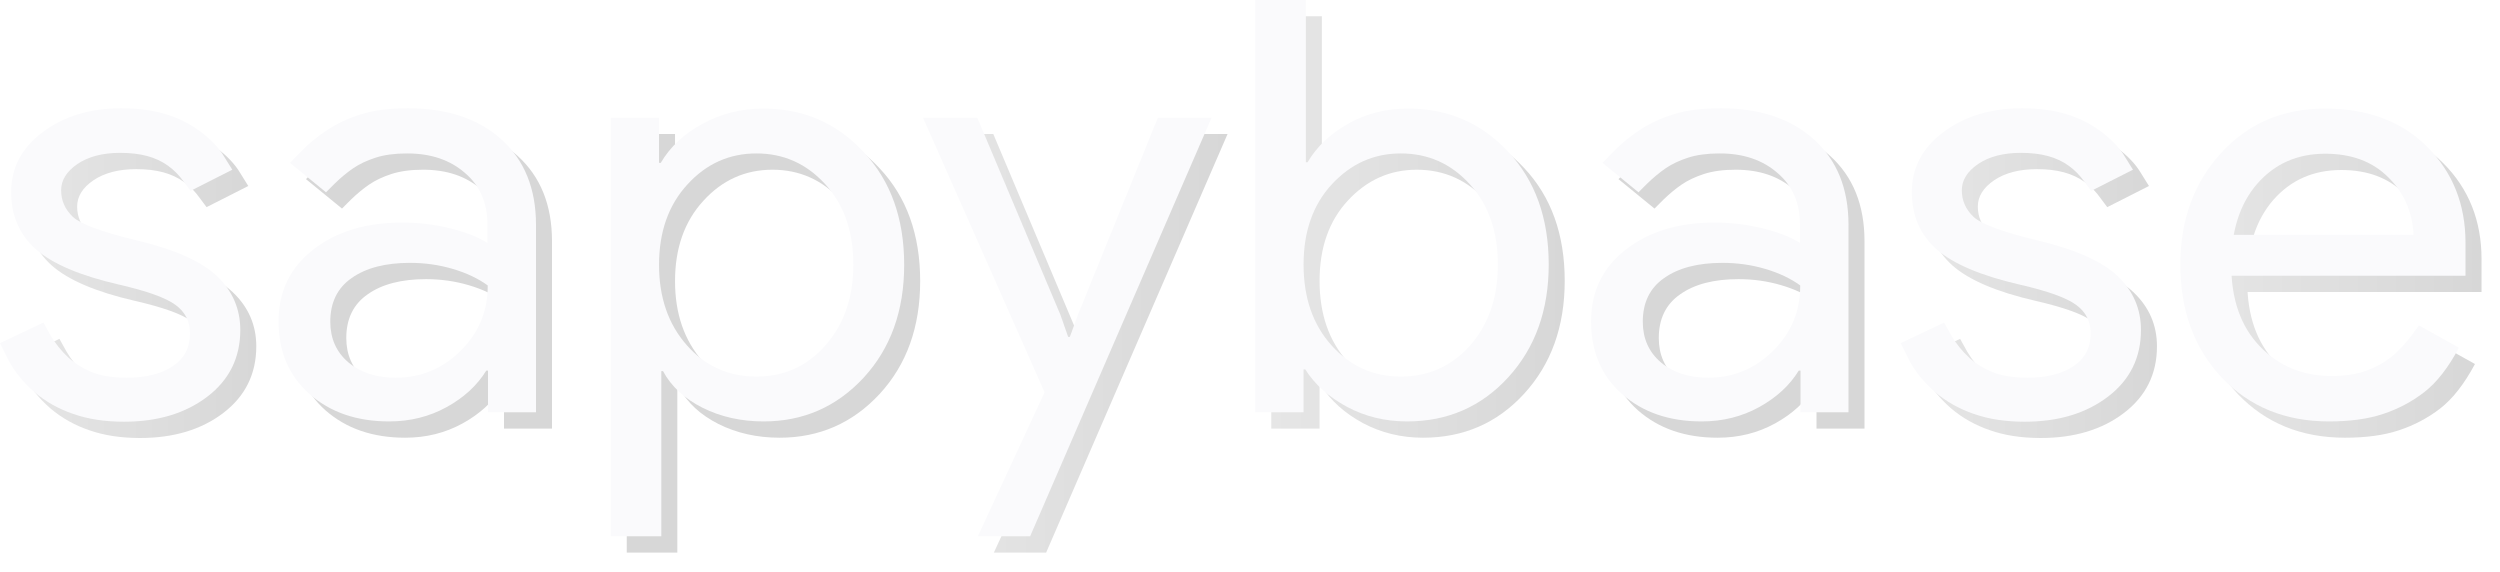
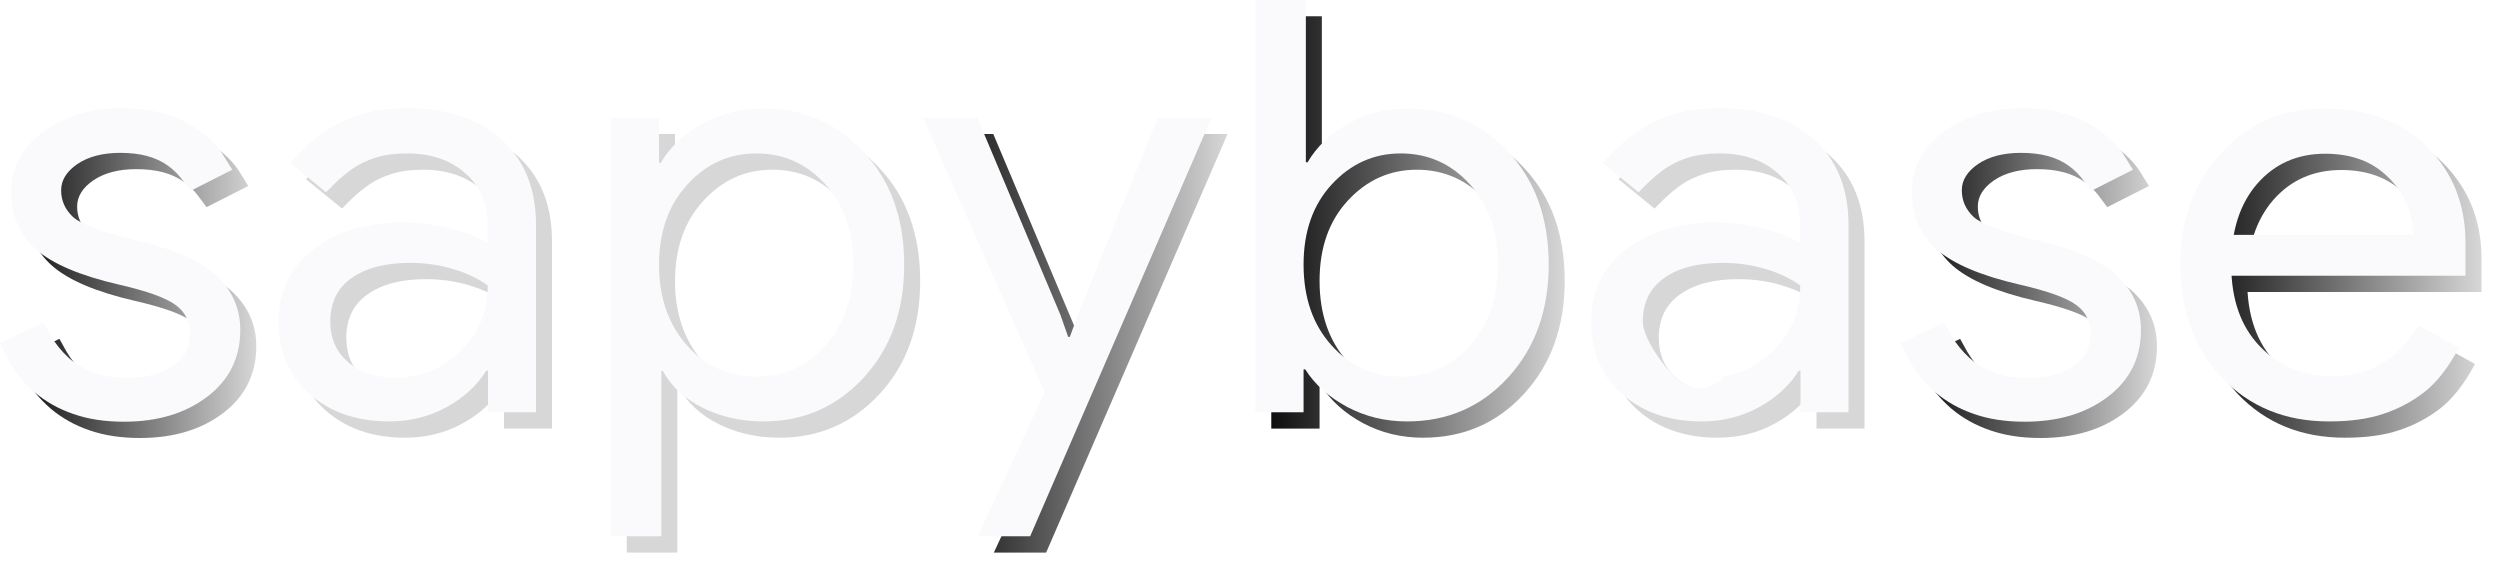
<svg xmlns="http://www.w3.org/2000/svg" width="70" height="16" viewBox="0 0 70 16" fill="none">
+   <style>
+   .footer-upper-layer {
+     fill: #FAFAFC;
+     transition: fill 0.3s ease;
+   }
+   @media (prefers-color-scheme: dark) {
+     .footer-upper-layer {
+       fill: #000000;
+     }
+   }
+ </style>
  <path d="M65.659 12.256C64.437 12.256 63.437 11.848 62.658 11.032C61.885 10.211 61.498 9.155 61.498 7.864C61.498 6.616 61.877 5.576 62.635 4.744C63.392 3.912 64.365 3.496 65.555 3.496C66.744 3.496 67.696 3.853 68.41 4.568C69.125 5.283 69.483 6.179 69.483 7.256V8.176H62.322V7.032H68.026V7.024C67.995 6.384 67.757 5.848 67.314 5.416C66.877 4.979 66.29 4.76 65.555 4.76C64.776 4.76 64.141 5.04 63.651 5.6C63.165 6.16 62.922 6.915 62.922 7.864C62.922 8.835 63.189 9.597 63.722 10.152C64.256 10.707 64.925 10.984 65.731 10.984C66.104 10.984 66.424 10.936 66.691 10.84C66.963 10.744 67.208 10.608 67.427 10.432C67.65 10.251 67.901 9.963 68.178 9.568L69.299 10.192C69 10.752 68.674 11.168 68.323 11.44C67.976 11.707 67.592 11.909 67.171 12.048C66.754 12.187 66.251 12.256 65.659 12.256Z" fill="url(#paint0_linear_711_42)" />
  <path d="M57.139 12.264C56.605 12.264 56.133 12.192 55.723 12.048C55.312 11.909 54.947 11.704 54.627 11.432C54.312 11.155 54.072 10.859 53.907 10.544C53.747 10.224 53.667 10.064 53.667 10.064L54.883 9.488C54.883 9.488 54.949 9.608 55.083 9.848C55.221 10.083 55.392 10.293 55.595 10.48C55.803 10.661 56.035 10.8 56.291 10.896C56.547 10.987 56.856 11.032 57.219 11.032C57.752 11.032 58.179 10.925 58.499 10.712C58.824 10.499 58.987 10.192 58.987 9.792C58.987 9.456 58.851 9.189 58.579 8.992C58.312 8.795 57.784 8.605 56.995 8.424C55.907 8.173 55.131 7.843 54.667 7.432C54.208 7.021 53.979 6.488 53.979 5.832C53.979 5.155 54.275 4.595 54.867 4.152C55.464 3.709 56.192 3.488 57.051 3.488C57.52 3.488 57.933 3.541 58.291 3.648C58.653 3.755 58.984 3.92 59.283 4.144C59.581 4.368 59.803 4.603 59.947 4.848C60.096 5.088 60.171 5.208 60.171 5.208L59.003 5.8C59.003 5.8 58.939 5.715 58.811 5.544C58.688 5.368 58.541 5.219 58.371 5.096C58.2 4.973 58.005 4.883 57.787 4.824C57.568 4.765 57.317 4.736 57.035 4.736C56.544 4.736 56.144 4.84 55.835 5.048C55.531 5.256 55.379 5.501 55.379 5.784C55.379 6.072 55.488 6.32 55.707 6.528C55.925 6.731 56.507 6.947 57.451 7.176C58.539 7.432 59.301 7.768 59.739 8.184C60.176 8.6 60.395 9.104 60.395 9.696C60.395 10.469 60.088 11.091 59.475 11.56C58.861 12.029 58.083 12.264 57.139 12.264Z" fill="url(#paint1_linear_711_42)" />
  <path d="M48.094 12.256C47.187 12.256 46.443 12 45.862 11.488C45.286 10.976 44.998 10.299 44.998 9.456C44.998 8.619 45.321 7.949 45.966 7.448C46.611 6.941 47.441 6.688 48.454 6.688C48.918 6.688 49.366 6.741 49.798 6.848C50.23 6.955 50.579 7.091 50.846 7.256V6.736C50.846 6.133 50.635 5.653 50.214 5.296C49.798 4.933 49.259 4.752 48.598 4.752C48.251 4.752 47.955 4.792 47.71 4.872C47.465 4.952 47.257 5.051 47.086 5.168C46.915 5.285 46.745 5.427 46.574 5.592C46.408 5.757 46.326 5.84 46.326 5.84L45.318 5.016C45.318 5.016 45.425 4.907 45.638 4.688C45.851 4.469 46.096 4.269 46.374 4.088C46.651 3.907 46.963 3.763 47.31 3.656C47.657 3.544 48.096 3.488 48.63 3.488C49.723 3.488 50.593 3.779 51.238 4.36C51.883 4.941 52.206 5.739 52.206 6.752V12H50.862V10.112L51.294 10.832H50.814C50.558 11.248 50.187 11.589 49.702 11.856C49.217 12.123 48.681 12.256 48.094 12.256ZM48.278 11.032C48.982 11.032 49.587 10.781 50.094 10.28C50.6 9.779 50.854 9.173 50.854 8.464V8.448C50.582 8.251 50.254 8.096 49.87 7.984C49.491 7.872 49.094 7.816 48.678 7.816C47.99 7.816 47.446 7.957 47.046 8.24C46.646 8.517 46.446 8.925 46.446 9.464C46.446 9.933 46.614 10.312 46.95 10.6C47.291 10.888 47.734 11.032 48.278 11.032Z" fill="url(#paint2_linear_711_42)" />
  <path d="M39.844 12.256C39.236 12.256 38.676 12.12 38.164 11.848C37.652 11.571 37.262 11.221 36.996 10.8H36.628L36.948 10.4V12H35.596V0.456H37.012V5H37.06C37.316 4.563 37.694 4.203 38.196 3.92C38.697 3.637 39.257 3.496 39.876 3.496C40.99 3.496 41.924 3.899 42.676 4.704C43.433 5.509 43.812 6.563 43.812 7.864C43.812 9.144 43.433 10.197 42.676 11.024C41.924 11.845 40.98 12.256 39.844 12.256ZM39.668 11C40.446 11 41.094 10.709 41.612 10.128C42.129 9.541 42.388 8.787 42.388 7.864C42.388 6.936 42.126 6.187 41.604 5.616C41.081 5.04 40.436 4.752 39.668 4.752C38.916 4.752 38.273 5.04 37.74 5.616C37.212 6.187 36.948 6.936 36.948 7.864C36.948 8.792 37.209 9.547 37.732 10.128C38.254 10.709 38.9 11 39.668 11Z" fill="url(#paint3_linear_711_42)" />
  <path d="M27.828 15.472L29.908 10.984L29.948 12.008L26.292 3.752H27.812L30.14 9.272L30.356 9.888H30.404L30.636 9.256L32.868 3.752H34.372L29.292 15.472H27.828Z" fill="url(#paint4_linear_711_42)" />
  <path d="M17.549 15.472V3.752H18.901V5.416L18.581 5.016H18.949C19.215 4.563 19.608 4.197 20.125 3.92C20.642 3.637 21.207 3.496 21.821 3.496C22.941 3.496 23.877 3.901 24.629 4.712C25.386 5.517 25.765 6.571 25.765 7.872C25.765 9.157 25.386 10.211 24.629 11.032C23.872 11.848 22.938 12.256 21.829 12.256C21.2 12.256 20.629 12.128 20.117 11.872C19.61 11.616 19.242 11.275 19.013 10.848H18.965V15.472H17.549ZM21.629 11C22.407 11 23.053 10.707 23.565 10.12C24.082 9.533 24.341 8.781 24.341 7.864C24.341 6.931 24.077 6.179 23.549 5.608C23.026 5.037 22.386 4.752 21.629 4.752C20.866 4.752 20.221 5.043 19.693 5.624C19.165 6.2 18.901 6.949 18.901 7.872C18.901 8.784 19.16 9.533 19.677 10.12C20.194 10.707 20.845 11 21.629 11Z" fill="url(#paint5_linear_711_42)" />
  <path d="M11.344 12.256C10.437 12.256 9.693 12 9.112 11.488C8.536 10.976 8.248 10.299 8.248 9.456C8.248 8.619 8.57 7.949 9.216 7.448C9.861 6.941 10.691 6.688 11.704 6.688C12.168 6.688 12.616 6.741 13.048 6.848C13.48 6.955 13.829 7.091 14.096 7.256V6.736C14.096 6.133 13.885 5.653 13.464 5.296C13.048 4.933 12.509 4.752 11.848 4.752C11.501 4.752 11.205 4.792 10.96 4.872C10.714 4.952 10.507 5.051 10.336 5.168C10.165 5.285 9.994 5.427 9.824 5.592C9.658 5.757 9.576 5.84 9.576 5.84L8.568 5.016C8.568 5.016 8.674 4.907 8.888 4.688C9.101 4.469 9.346 4.269 9.624 4.088C9.901 3.907 10.213 3.763 10.56 3.656C10.906 3.544 11.347 3.488 11.88 3.488C12.973 3.488 13.842 3.779 14.488 4.36C15.133 4.941 15.456 5.739 15.456 6.752V12H14.112V10.112L14.544 10.832H14.064C13.808 11.248 13.437 11.589 12.952 11.856C12.466 12.123 11.931 12.256 11.344 12.256ZM11.528 11.032C12.232 11.032 12.837 10.781 13.344 10.28C13.851 9.779 14.104 9.173 14.104 8.464V8.448C13.832 8.251 13.504 8.096 13.12 7.984C12.741 7.872 12.344 7.816 11.928 7.816C11.24 7.816 10.696 7.957 10.296 8.24C9.896 8.517 9.696 8.925 9.696 9.464C9.696 9.933 9.864 10.312 10.2 10.6C10.541 10.888 10.984 11.032 11.528 11.032Z" fill="url(#paint6_linear_711_42)" />
  <path d="M3.92 12.264C3.387 12.264 2.915 12.192 2.504 12.048C2.093 11.909 1.728 11.704 1.408 11.432C1.093 11.155 0.853 10.859 0.688 10.544C0.528 10.224 0.448 10.064 0.448 10.064L1.664 9.488C1.664 9.488 1.731 9.608 1.864 9.848C2.003 10.083 2.173 10.293 2.376 10.48C2.584 10.661 2.816 10.8 3.072 10.896C3.328 10.987 3.637 11.032 4 11.032C4.533 11.032 4.96 10.925 5.28 10.712C5.605 10.499 5.768 10.192 5.768 9.792C5.768 9.456 5.632 9.189 5.36 8.992C5.093 8.795 4.565 8.605 3.776 8.424C2.688 8.173 1.912 7.843 1.448 7.432C0.989 7.021 0.76 6.488 0.76 5.832C0.76 5.155 1.056 4.595 1.648 4.152C2.245 3.709 2.973 3.488 3.832 3.488C4.301 3.488 4.715 3.541 5.072 3.648C5.435 3.755 5.765 3.92 6.064 4.144C6.363 4.368 6.584 4.603 6.728 4.848C6.877 5.088 6.952 5.208 6.952 5.208L5.784 5.8C5.784 5.8 5.72 5.715 5.592 5.544C5.469 5.368 5.323 5.219 5.152 5.096C4.981 4.973 4.787 4.883 4.568 4.824C4.349 4.765 4.099 4.736 3.816 4.736C3.325 4.736 2.925 4.84 2.616 5.048C2.312 5.256 2.16 5.501 2.16 5.784C2.16 6.072 2.269 6.32 2.488 6.528C2.707 6.731 3.288 6.947 4.232 7.176C5.32 7.432 6.083 7.768 6.52 8.184C6.957 8.6 7.176 9.104 7.176 9.696C7.176 10.469 6.869 11.091 6.256 11.56C5.643 12.029 4.864 12.264 3.92 12.264Z" fill="url(#paint7_linear_711_42)" />
-   <path d="M65.21 11.8C63.989 11.8 62.989 11.392 62.211 10.576C61.437 9.755 61.05 8.699 61.05 7.408C61.05 6.16 61.429 5.12 62.187 4.288C62.944 3.456 63.917 3.04 65.106 3.04C66.296 3.04 67.248 3.397 67.963 4.112C68.677 4.827 69.034 5.723 69.034 6.8V7.72H61.874V6.576H67.579V6.568C67.546 5.928 67.309 5.392 66.867 4.96C66.429 4.523 65.843 4.304 65.106 4.304C64.328 4.304 63.693 4.584 63.203 5.144C62.717 5.704 62.474 6.459 62.474 7.408C62.474 8.379 62.741 9.141 63.275 9.696C63.808 10.251 64.477 10.528 65.282 10.528C65.656 10.528 65.976 10.48 66.243 10.384C66.514 10.288 66.76 10.152 66.978 9.976C67.203 9.795 67.453 9.507 67.731 9.112L68.85 9.736C68.552 10.296 68.227 10.712 67.874 10.984C67.528 11.251 67.144 11.453 66.722 11.592C66.306 11.731 65.802 11.8 65.21 11.8Z" fill="#FAFAFC" />
-   <path d="M56.691 11.808C56.157 11.808 55.685 11.736 55.275 11.592C54.864 11.453 54.499 11.248 54.179 10.976C53.864 10.699 53.624 10.403 53.459 10.088C53.299 9.768 53.219 9.608 53.219 9.608L54.435 9.032C54.435 9.032 54.501 9.152 54.635 9.392C54.773 9.627 54.944 9.837 55.147 10.024C55.355 10.205 55.587 10.344 55.843 10.44C56.099 10.531 56.408 10.576 56.771 10.576C57.304 10.576 57.731 10.469 58.051 10.256C58.376 10.043 58.539 9.736 58.539 9.336C58.539 9 58.403 8.733 58.131 8.536C57.864 8.339 57.336 8.149 56.547 7.968C55.459 7.717 54.683 7.387 54.219 6.976C53.76 6.565 53.531 6.032 53.531 5.376C53.531 4.699 53.827 4.139 54.419 3.696C55.016 3.253 55.744 3.032 56.603 3.032C57.072 3.032 57.485 3.085 57.843 3.192C58.205 3.299 58.536 3.464 58.835 3.688C59.133 3.912 59.355 4.147 59.499 4.392C59.648 4.632 59.723 4.752 59.723 4.752L58.555 5.344C58.555 5.344 58.491 5.259 58.363 5.088C58.24 4.912 58.093 4.763 57.923 4.64C57.752 4.517 57.557 4.427 57.339 4.368C57.12 4.309 56.869 4.28 56.587 4.28C56.096 4.28 55.696 4.384 55.387 4.592C55.083 4.8 54.931 5.045 54.931 5.328C54.931 5.616 55.04 5.864 55.259 6.072C55.477 6.275 56.059 6.491 57.003 6.72C58.091 6.976 58.853 7.312 59.291 7.728C59.728 8.144 59.947 8.648 59.947 9.24C59.947 10.013 59.64 10.635 59.027 11.104C58.413 11.573 57.635 11.808 56.691 11.808Z" fill="#FAFAFC" />
-   <path d="M47.646 11.8C46.739 11.8 45.995 11.544 45.414 11.032C44.838 10.52 44.55 9.843 44.55 9C44.55 8.163 44.873 7.493 45.518 6.992C46.163 6.485 46.992 6.232 48.006 6.232C48.47 6.232 48.918 6.285 49.35 6.392C49.782 6.499 50.131 6.635 50.398 6.8V6.28C50.398 5.677 50.187 5.197 49.766 4.84C49.35 4.477 48.811 4.296 48.15 4.296C47.803 4.296 47.507 4.336 47.262 4.416C47.017 4.496 46.809 4.595 46.638 4.712C46.467 4.829 46.297 4.971 46.126 5.136C45.961 5.301 45.878 5.384 45.878 5.384L44.87 4.56C44.87 4.56 44.977 4.451 45.19 4.232C45.403 4.013 45.648 3.813 45.926 3.632C46.203 3.451 46.515 3.307 46.862 3.2C47.209 3.088 47.648 3.032 48.182 3.032C49.275 3.032 50.145 3.323 50.79 3.904C51.435 4.485 51.758 5.283 51.758 6.296V11.544H50.414V9.656L50.846 10.376H50.366C50.11 10.792 49.739 11.133 49.254 11.4C48.769 11.667 48.233 11.8 47.646 11.8ZM47.83 10.576C48.534 10.576 49.139 10.325 49.646 9.824C50.153 9.323 50.406 8.717 50.406 8.008V7.992C50.134 7.795 49.806 7.64 49.422 7.528C49.043 7.416 48.646 7.36 48.23 7.36C47.542 7.36 46.998 7.501 46.598 7.784C46.198 8.061 45.998 8.469 45.998 9.008C45.998 9.477 46.166 9.856 46.502 10.144C46.843 10.432 47.286 10.576 47.83 10.576Z" fill="#FAFAFC" />
-   <path d="M39.396 11.8C38.788 11.8 38.228 11.664 37.716 11.392C37.204 11.115 36.814 10.765 36.548 10.344H36.18L36.5 9.944V11.544H35.148V0H36.564V4.544H36.612C36.868 4.107 37.246 3.747 37.748 3.464C38.249 3.181 38.809 3.04 39.428 3.04C40.542 3.04 41.476 3.443 42.228 4.248C42.985 5.053 43.364 6.107 43.364 7.408C43.364 8.688 42.985 9.741 42.228 10.568C41.476 11.389 40.532 11.8 39.396 11.8ZM39.22 10.544C39.998 10.544 40.646 10.253 41.164 9.672C41.681 9.085 41.94 8.331 41.94 7.408C41.94 6.48 41.678 5.731 41.156 5.16C40.633 4.584 39.988 4.296 39.22 4.296C38.468 4.296 37.825 4.584 37.292 5.16C36.764 5.731 36.5 6.48 36.5 7.408C36.5 8.336 36.761 9.091 37.284 9.672C37.806 10.253 38.452 10.544 39.22 10.544Z" fill="#FAFAFC" />
-   <path d="M27.38 15.016L29.46 10.528L29.5 11.552L25.844 3.296H27.364L29.692 8.816L29.908 9.432H29.956L30.188 8.8L32.42 3.296H33.924L28.844 15.016H27.38Z" fill="#FAFAFC" />
-   <path d="M17.101 15.016V3.296H18.453V4.96L18.133 4.56H18.501C18.767 4.107 19.16 3.741 19.677 3.464C20.194 3.181 20.759 3.04 21.373 3.04C22.493 3.04 23.429 3.445 24.181 4.256C24.938 5.061 25.317 6.115 25.317 7.416C25.317 8.701 24.938 9.755 24.181 10.576C23.424 11.392 22.49 11.8 21.381 11.8C20.752 11.8 20.181 11.672 19.669 11.416C19.162 11.16 18.794 10.819 18.565 10.392H18.517V15.016H17.101ZM21.181 10.544C21.959 10.544 22.605 10.251 23.117 9.664C23.634 9.077 23.893 8.325 23.893 7.408C23.893 6.475 23.629 5.723 23.101 5.152C22.578 4.581 21.938 4.296 21.181 4.296C20.418 4.296 19.773 4.587 19.245 5.168C18.717 5.744 18.453 6.493 18.453 7.416C18.453 8.328 18.712 9.077 19.229 9.664C19.746 10.251 20.397 10.544 21.181 10.544Z" fill="#FAFAFC" />
-   <path d="M10.896 11.8C9.989 11.8 9.245 11.544 8.664 11.032C8.088 10.52 7.8 9.843 7.8 9C7.8 8.163 8.122 7.493 8.768 6.992C9.413 6.485 10.242 6.232 11.256 6.232C11.72 6.232 12.168 6.285 12.6 6.392C13.032 6.499 13.381 6.635 13.648 6.8V6.28C13.648 5.677 13.437 5.197 13.016 4.84C12.6 4.477 12.061 4.296 11.4 4.296C11.053 4.296 10.757 4.336 10.512 4.416C10.267 4.496 10.059 4.595 9.888 4.712C9.717 4.829 9.546 4.971 9.376 5.136C9.21 5.301 9.128 5.384 9.128 5.384L8.12 4.56C8.12 4.56 8.226 4.451 8.44 4.232C8.653 4.013 8.898 3.813 9.176 3.632C9.453 3.451 9.765 3.307 10.112 3.2C10.459 3.088 10.899 3.032 11.432 3.032C12.525 3.032 13.395 3.323 14.04 3.904C14.685 4.485 15.008 5.283 15.008 6.296V11.544H13.664V9.656L14.096 10.376H13.616C13.36 10.792 12.989 11.133 12.504 11.4C12.018 11.667 11.482 11.8 10.896 11.8ZM11.08 10.576C11.784 10.576 12.389 10.325 12.896 9.824C13.402 9.323 13.656 8.717 13.656 8.008V7.992C13.384 7.795 13.056 7.64 12.672 7.528C12.293 7.416 11.896 7.36 11.48 7.36C10.792 7.36 10.248 7.501 9.848 7.784C9.448 8.061 9.248 8.469 9.248 9.008C9.248 9.477 9.416 9.856 9.752 10.144C10.093 10.432 10.536 10.576 11.08 10.576Z" fill="#FAFAFC" />
-   <path d="M3.472 11.808C2.939 11.808 2.467 11.736 2.056 11.592C1.645 11.453 1.28 11.248 0.96 10.976C0.645 10.699 0.405 10.403 0.24 10.088C0.08 9.768 0 9.608 0 9.608L1.216 9.032C1.216 9.032 1.283 9.152 1.416 9.392C1.555 9.627 1.725 9.837 1.928 10.024C2.136 10.205 2.368 10.344 2.624 10.44C2.88 10.531 3.189 10.576 3.552 10.576C4.085 10.576 4.512 10.469 4.832 10.256C5.157 10.043 5.32 9.736 5.32 9.336C5.32 9 5.184 8.733 4.912 8.536C4.645 8.339 4.117 8.149 3.328 7.968C2.24 7.717 1.464 7.387 1 6.976C0.541 6.565 0.312 6.032 0.312 5.376C0.312 4.699 0.608 4.139 1.2 3.696C1.797 3.253 2.525 3.032 3.384 3.032C3.853 3.032 4.267 3.085 4.624 3.192C4.987 3.299 5.317 3.464 5.616 3.688C5.915 3.912 6.136 4.147 6.28 4.392C6.429 4.632 6.504 4.752 6.504 4.752L5.336 5.344C5.336 5.344 5.272 5.259 5.144 5.088C5.021 4.912 4.875 4.763 4.704 4.64C4.533 4.517 4.339 4.427 4.12 4.368C3.901 4.309 3.651 4.28 3.368 4.28C2.877 4.28 2.477 4.384 2.168 4.592C1.864 4.8 1.712 5.045 1.712 5.328C1.712 5.616 1.821 5.864 2.04 6.072C2.259 6.275 2.84 6.491 3.784 6.72C4.872 6.976 5.635 7.312 6.072 7.728C6.509 8.144 6.728 8.648 6.728 9.24C6.728 10.013 6.421 10.635 5.808 11.104C5.195 11.573 4.416 11.808 3.472 11.808Z" fill="#FAFAFC" />
+   <path d="M65.21 11.8C63.989 11.8 62.989 11.392 62.211 10.576C61.437 9.755 61.05 8.699 61.05 7.408C61.05 6.16 61.429 5.12 62.187 4.288C62.944 3.456 63.917 3.04 65.106 3.04C66.296 3.04 67.248 3.397 67.963 4.112C68.677 4.827 69.034 5.723 69.034 6.8V7.72H61.874V6.576H67.579V6.568C67.546 5.928 67.309 5.392 66.867 4.96C66.429 4.523 65.843 4.304 65.106 4.304C64.328 4.304 63.693 4.584 63.203 5.144C62.717 5.704 62.474 6.459 62.474 7.408C62.474 8.379 62.741 9.141 63.275 9.696C63.808 10.251 64.477 10.528 65.282 10.528C65.656 10.528 65.976 10.48 66.243 10.384C66.514 10.288 66.76 10.152 66.978 9.976C67.203 9.795 67.453 9.507 67.731 9.112L68.85 9.736C68.552 10.296 68.227 10.712 67.874 10.984C67.528 11.251 67.144 11.453 66.722 11.592C66.306 11.731 65.802 11.8 65.21 11.8Z" class="footer-upper-layer" />
+   <path d="M56.691 11.808C56.157 11.808 55.685 11.736 55.275 11.592C54.864 11.453 54.499 11.248 54.179 10.976C53.864 10.699 53.624 10.403 53.459 10.088C53.299 9.768 53.219 9.608 53.219 9.608L54.435 9.032C54.435 9.032 54.501 9.152 54.635 9.392C54.773 9.627 54.944 9.837 55.147 10.024C55.355 10.205 55.587 10.344 55.843 10.44C56.099 10.531 56.408 10.576 56.771 10.576C57.304 10.576 57.731 10.469 58.051 10.256C58.376 10.043 58.539 9.736 58.539 9.336C58.539 9 58.403 8.733 58.131 8.536C57.864 8.339 57.336 8.149 56.547 7.968C55.459 7.717 54.683 7.387 54.219 6.976C53.76 6.565 53.531 6.032 53.531 5.376C53.531 4.699 53.827 4.139 54.419 3.696C55.016 3.253 55.744 3.032 56.603 3.032C57.072 3.032 57.485 3.085 57.843 3.192C58.205 3.299 58.536 3.464 58.835 3.688C59.133 3.912 59.355 4.147 59.499 4.392C59.648 4.632 59.723 4.752 59.723 4.752L58.555 5.344C58.555 5.344 58.491 5.259 58.363 5.088C58.24 4.912 58.093 4.763 57.923 4.64C57.752 4.517 57.557 4.427 57.339 4.368C57.12 4.309 56.869 4.28 56.587 4.28C56.096 4.28 55.696 4.384 55.387 4.592C55.083 4.8 54.931 5.045 54.931 5.328C54.931 5.616 55.04 5.864 55.259 6.072C55.477 6.275 56.059 6.491 57.003 6.72C58.091 6.976 58.853 7.312 59.291 7.728C59.728 8.144 59.947 8.648 59.947 9.24C59.947 10.013 59.64 10.635 59.027 11.104C58.413 11.573 57.635 11.808 56.691 11.808Z" class="footer-upper-layer" />
+   <path d="M47.646 11.8C46.739 11.8 45.995 11.544 45.414 11.032C44.838 10.52 44.55 9.843 44.55 9C44.55 8.163 44.873 7.493 45.518 6.992C46.163 6.485 46.992 6.232 48.006 6.232C48.47 6.232 48.918 6.285 49.35 6.392C49.782 6.499 50.131 6.635 50.398 6.8V6.28C50.398 5.677 50.187 5.197 49.766 4.84C49.35 4.477 48.811 4.296 48.15 4.296C47.803 4.296 47.507 4.336 47.262 4.416C47.017 4.496 46.809 4.595 46.638 4.712C46.467 4.829 46.297 4.971 46.126 5.136C45.961 5.301 45.878 5.384 45.878 5.384L44.87 4.56C44.87 4.56 44.977 4.451 45.19 4.232C45.403 4.013 45.648 3.813 45.926 3.632C46.203 3.451 46.515 3.307 46.862 3.2C47.209 3.088 47.648 3.032 48.182 3.032C49.275 3.032 50.145 3.323 50.79 3.904C51.435 4.485 51.758 5.283 51.758 6.296V11.544H50.414V9.656L50.846 10.376H50.366C50.11 10.792 49.739 11.133 49.254 11.4C48.769 11.667 48.233 11.8 47.646 11.8ZM47.83 10.576C48.534 10.576 49.139 10.325 49.646 9.824C50.153 9.323 50.406 8.717 50.406 8.008V7.992C50.134 7.795 49.806 7.64 49.422 7.528C49.043 7.416 48.646 7.36 48.23 7.36C47.542 7.36 46.998 7.501 46.598 7.784C46.198 8.061 45.998 8.469 45.998 9.008C45.998 9.477 46.614 10.312 46.95 10.6C47.291 10.888 47.734 11.032 48.278 10.576Z" class="footer-upper-layer" />
+   <path d="M39.396 11.8C38.788 11.8 38.228 11.664 37.716 11.392C37.204 11.115 36.814 10.765 36.548 10.344H36.18L36.5 9.944V11.544H35.148V0H36.564V4.544H36.612C36.868 4.107 37.246 3.747 37.748 3.464C38.249 3.181 38.809 3.04 39.428 3.04C40.542 3.04 41.476 3.443 42.228 4.248C42.985 5.053 43.364 6.107 43.364 7.408C43.364 8.688 42.985 9.741 42.228 10.568C41.476 11.389 40.532 11.8 39.396 11.8ZM39.22 10.544C39.998 10.544 40.646 10.253 41.164 9.672C41.681 9.085 41.94 8.331 41.94 7.408C41.94 6.48 41.678 5.731 41.156 5.16C40.633 4.584 39.988 4.296 39.22 4.296C38.468 4.296 37.825 4.584 37.292 5.16C36.764 5.731 36.5 6.48 36.5 7.408C36.5 8.336 36.761 9.091 37.284 9.672C37.806 10.253 38.452 10.544 39.22 10.544Z" class="footer-upper-layer" />
+   <path d="M27.38 15.016L29.46 10.528L29.5 11.552L25.844 3.296H27.364L29.692 8.816L29.908 9.432H29.956L30.188 8.8L32.42 3.296H33.924L28.844 15.016H27.38Z" class="footer-upper-layer" />
+   <path d="M17.101 15.016V3.296H18.453V4.96L18.133 4.56H18.501C18.767 4.107 19.16 3.741 19.677 3.464C20.194 3.181 20.759 3.04 21.373 3.04C22.493 3.04 23.429 3.445 24.181 4.256C24.938 5.061 25.317 6.115 25.317 7.416C25.317 8.701 24.938 9.755 24.181 10.576C23.424 11.392 22.49 11.8 21.381 11.8C20.752 11.8 20.181 11.672 19.669 11.416C19.162 11.16 18.794 10.819 18.565 10.392H18.517V15.016H17.101ZM21.181 10.544C21.959 10.544 22.605 10.251 23.117 9.664C23.634 9.077 23.893 8.325 23.893 7.408C23.893 6.475 23.629 5.723 23.101 5.152C22.578 4.581 21.938 4.296 21.181 4.296C20.418 4.296 19.773 4.587 19.245 5.168C18.717 5.744 18.453 6.493 18.453 7.416C18.453 8.328 18.712 9.077 19.229 9.664C19.746 10.251 20.397 10.544 21.181 10.544Z" class="footer-upper-layer" />
+   <path d="M10.896 11.8C9.989 11.8 9.245 11.544 8.664 11.032C8.088 10.52 7.8 9.843 7.8 9C7.8 8.163 8.122 7.493 8.768 6.992C9.413 6.485 10.242 6.232 11.256 6.232C11.72 6.232 12.168 6.285 12.6 6.392C13.032 6.499 13.381 6.635 13.648 6.8V6.28C13.648 5.677 13.437 5.197 13.016 4.84C12.6 4.477 12.061 4.296 11.4 4.296C11.053 4.296 10.757 4.336 10.512 4.416C10.267 4.496 10.059 4.595 9.888 4.712C9.717 4.829 9.546 4.971 9.376 5.136C9.21 5.301 9.128 5.384 9.128 5.384L8.12 4.56C8.12 4.56 8.226 4.451 8.44 4.232C8.653 4.013 8.898 3.813 9.176 3.632C9.453 3.451 9.765 3.307 10.112 3.2C10.459 3.088 10.899 3.032 11.432 3.032C12.525 3.032 13.395 3.323 14.04 3.904C14.685 4.485 15.008 5.283 15.008 6.296V11.544H13.664V9.656L14.096 10.376H13.616C13.36 10.792 12.989 11.133 12.504 11.4C12.018 11.667 11.482 11.8 10.896 11.8ZM11.08 10.576C11.784 10.576 12.389 10.325 12.896 9.824C13.402 9.323 13.656 8.717 13.656 8.008V7.992C13.384 7.795 13.056 7.64 12.672 7.528C12.293 7.416 11.896 7.36 11.48 7.36C10.792 7.36 10.248 7.501 9.848 7.784C9.448 8.061 9.248 8.469 9.248 9.008C9.248 9.477 9.416 9.856 9.752 10.144C10.093 10.432 10.536 10.576 11.08 10.576Z" class="footer-upper-layer" />
+   <path d="M3.472 11.808C2.939 11.808 2.467 11.736 2.056 11.592C1.645 11.453 1.28 11.248 0.96 10.976C0.645 10.699 0.405 10.403 0.24 10.088C0.08 9.768 0 9.608 0 9.608L1.216 9.032C1.216 9.032 1.283 9.152 1.416 9.392C1.555 9.627 1.725 9.837 1.928 10.024C2.136 10.205 2.368 10.344 2.624 10.44C2.88 10.531 3.189 10.576 3.552 10.576C4.085 10.576 4.512 10.469 4.832 10.256C5.157 10.043 5.32 9.736 5.32 9.336C5.32 9 5.184 8.733 4.912 8.536C4.645 8.339 4.117 8.149 3.328 7.968C2.24 7.717 1.464 7.387 1 6.976C0.541 6.565 0.312 6.032 0.312 5.376C0.312 4.699 0.608 4.139 1.2 3.696C1.797 3.253 2.525 3.032 3.384 3.032C3.853 3.032 4.267 3.085 4.624 3.192C4.987 3.299 5.317 3.464 5.616 3.688C5.915 3.912 6.136 4.147 6.28 4.392C6.429 4.632 6.504 4.752 6.504 4.752L5.336 5.344C5.336 5.344 5.272 5.259 5.144 5.088C5.021 4.912 4.875 4.763 4.704 4.64C4.533 4.517 4.339 4.427 4.12 4.368C3.901 4.309 3.651 4.28 3.368 4.28C2.877 4.28 2.477 4.384 2.168 4.592C1.864 4.8 1.712 5.045 1.712 5.328C1.712 5.616 1.821 5.864 2.04 6.072C2.259 6.275 2.84 6.491 3.784 6.72C4.872 6.976 5.635 7.312 6.072 7.728C6.509 8.144 6.728 8.648 6.728 9.24C6.728 10.013 6.421 10.635 5.808 11.104C5.195 11.573 4.416 11.808 3.472 11.808Z" class="footer-upper-layer" />
  <defs>
    <linearGradient id="paint0_linear_711_42" x1="61.498" y1="7.876" x2="69.483" y2="7.876" gradientUnits="userSpaceOnUse">
-       <stop stop-color="#E6E6E6" />
+       <stop stop-color="#0e0e0eff" />
      <stop offset="1" stop-color="#D7D7D7" />
    </linearGradient>
    <linearGradient id="paint1_linear_711_42" x1="53.667" y1="7.876" x2="60.395" y2="7.876" gradientUnits="userSpaceOnUse">
-       <stop stop-color="#E6E6E6" />
+       <stop stop-color="#0e0e0eff" />
      <stop offset="1" stop-color="#D7D7D7" />
    </linearGradient>
    <linearGradient id="paint2_linear_711_42" x1="0.448" y1="7.876" x2="7.176" y2="7.876" gradientUnits="userSpaceOnUse">
-       <stop stop-color="#E6E6E6" />
+       <stop stop-color="#0e0e0eff" />
      <stop offset="1" stop-color="#D7D7D7" />
    </linearGradient>
    <linearGradient id="paint3_linear_711_42" x1="35.596" y1="6.356" x2="43.812" y2="6.356" gradientUnits="userSpaceOnUse">
-       <stop stop-color="#E6E6E6" />
+       <stop stop-color="#0e0e0eff" />
      <stop offset="1" stop-color="#D7D7D7" />
    </linearGradient>
    <linearGradient id="paint4_linear_711_42" x1="26.292" y1="9.612" x2="34.372" y2="9.612" gradientUnits="userSpaceOnUse">
-       <stop stop-color="#E6E6E6" />
+       <stop stop-color="#0e0e0eff" />
      <stop offset="1" stop-color="#D7D7D7" />
    </linearGradient>
    <linearGradient id="paint5_linear_711_42" x1="0.448" y1="7.876" x2="7.176" y2="7.876" gradientUnits="userSpaceOnUse">
-       <stop stop-color="#E6E6E6" />
+       <stop stop-color="#0e0e0eff" />
      <stop offset="1" stop-color="#D7D7D7" />
    </linearGradient>
    <linearGradient id="paint6_linear_711_42" x1="0.448" y1="7.876" x2="7.176" y2="7.876" gradientUnits="userSpaceOnUse">
-       <stop stop-color="#E6E6E6" />
+       <stop stop-color="#0e0e0eff" />
      <stop offset="1" stop-color="#D7D7D7" />
    </linearGradient>
    <linearGradient id="paint7_linear_711_42" x1="0.448" y1="7.876" x2="7.176" y2="7.876" gradientUnits="userSpaceOnUse">
-       <stop stop-color="#E6E6E6" />
+       <stop stop-color="#0e0e0eff" />
      <stop offset="1" stop-color="#D7D7D7" />
    </linearGradient>
  </defs>
</svg>
